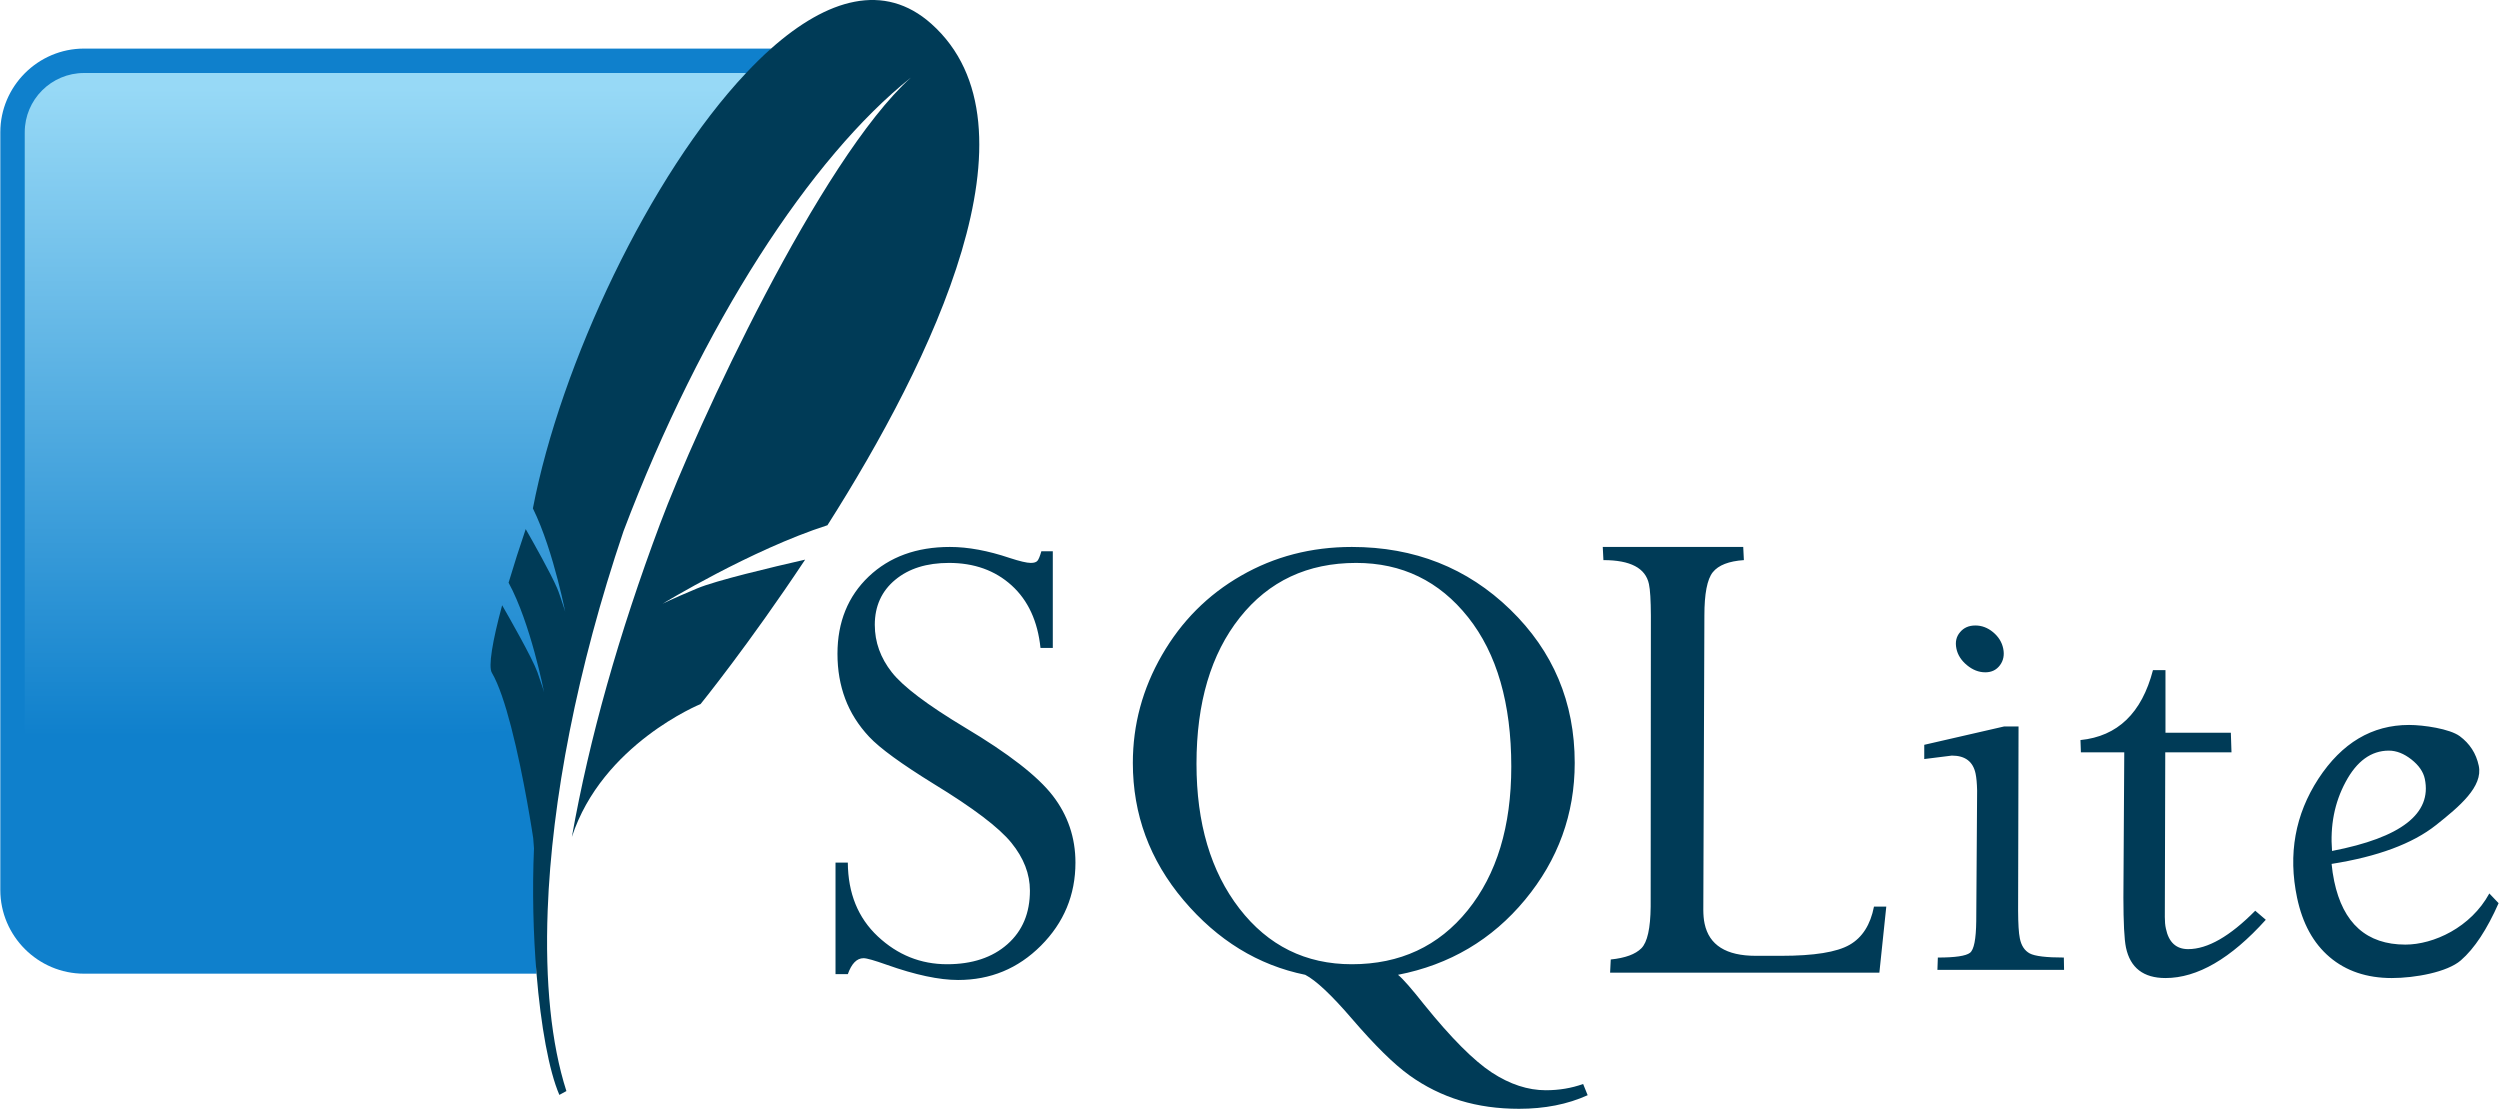
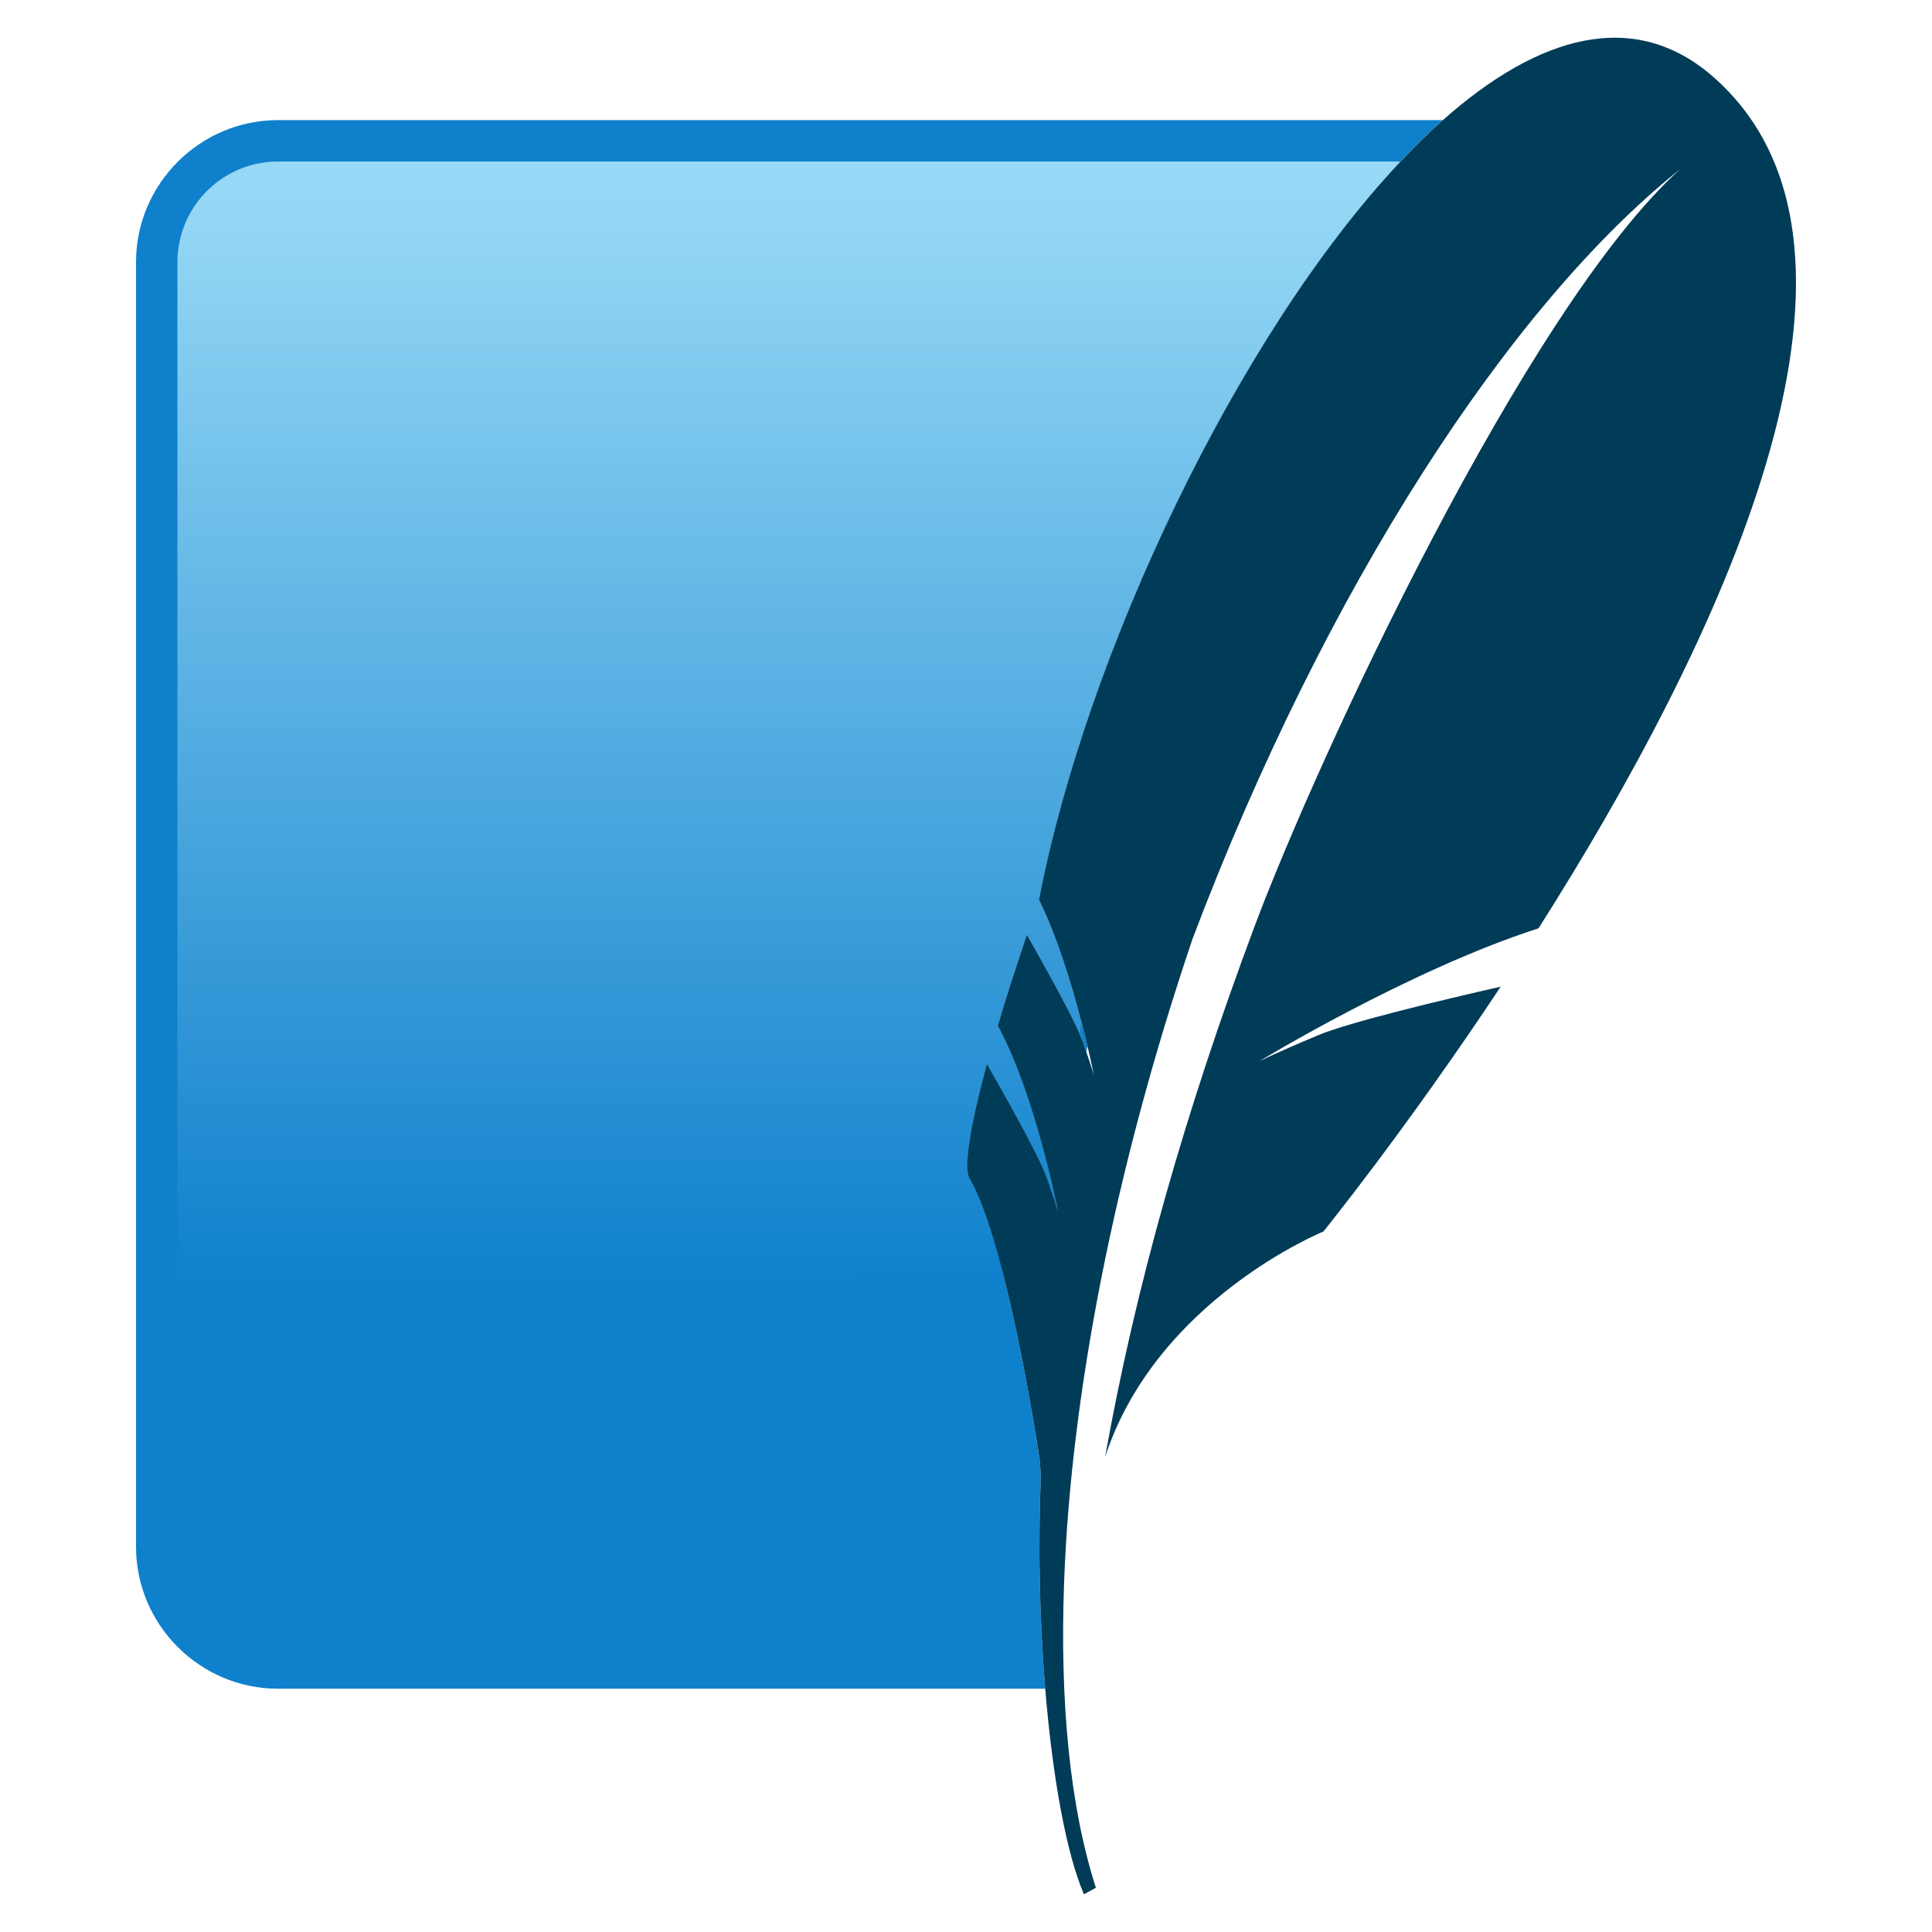
- <svg xmlns="http://www.w3.org/2000/svg" width="2500" height="1113" viewBox="0 0 512 228" preserveAspectRatio="xMidYMid">
-   <defs>
-     <linearGradient x1="57.662%" y1="2.046%" x2="57.662%" y2="94.439%" id="a">
-       <stop stop-color="#97D9F6" offset="0%" />
-       <stop stop-color="#0F80CC" offset="92.024%" />
-       <stop stop-color="#0F80CC" offset="100%" />
+ <svg xmlns="http://www.w3.org/2000/svg" xmlns:xlink="http://www.w3.org/1999/xlink" id="svg2985" version="1.1" width="256" height="256" xml:space="preserve">
+   <defs id="defs2989">
+     <linearGradient x1="0" y1="0" x2="1" y2="0" gradientUnits="userSpaceOnUse" gradientTransform="matrix(-4.02e-6,-91.8907,-91.8907,4.02e-6,85.8809,161.434)" spreadMethod="pad" id="linearGradient3027">
+       <stop style="stop-opacity:1;stop-color:#97d9f6" offset="0" id="stop3029" />
+       <stop style="stop-opacity:1;stop-color:#0f80cc" offset="0.92" id="stop3031" />
+       <stop style="stop-opacity:1;stop-color:#0f80cc" offset="1" id="stop3033" />
    </linearGradient>
+     <linearGradient xlink:href="#linearGradient3027" id="linearGradient5421" gradientUnits="userSpaceOnUse" gradientTransform="matrix(-4.02e-7,-9.18907,-9.18907,4.02e-7,8.58809,16.1434)" spreadMethod="pad" x1="-15.615" y1="-9.108" x2="-6.741" y2="-9.108" />
+     <linearGradient xlink:href="#linearGradient3027" id="linearGradient3003" gradientUnits="userSpaceOnUse" gradientTransform="matrix(-4.02e-7,-9.18907,-9.18907,4.02e-7,8.58809,16.1434)" spreadMethod="pad" x1="-15.615" y1="-9.108" x2="-6.741" y2="-9.108" />
  </defs>
-   <path d="M194.52 112.044c-6.821 0-12.368 2.02-16.62 6.055-4.251 4.04-6.408 9.335-6.408 15.824 0 3.362.535 6.428 1.59 9.237 1.056 2.815 2.699 5.423 4.907 7.78 2.208 2.358 6.628 5.561 13.215 9.635 8.084 4.934 13.373 8.939 15.912 12.066 2.54 3.124 3.801 6.398 3.801 9.812 0 4.57-1.504 8.219-4.597 10.961-3.097 2.744-7.24 4.11-12.375 4.11-5.417 0-10.136-1.909-14.188-5.7-4.052-3.798-6.098-8.821-6.144-15.117h-2.52v22.851h2.52c.77-2.164 1.834-3.27 3.227-3.27.67 0 2.24.461 4.685 1.325 5.949 2.117 10.834 3.138 14.674 3.138 6.617 0 12.266-2.317 16.972-7.027 4.7-4.708 7.072-10.387 7.072-17.017 0-5.14-1.566-9.715-4.64-13.701-3.075-3.992-9.054-8.635-17.99-13.967-7.689-4.62-12.68-8.382-14.983-11.315-2.307-2.929-3.492-6.169-3.492-9.724 0-3.845 1.413-6.934 4.199-9.238 2.786-2.305 6.437-3.447 11.006-3.447 5.14 0 9.426 1.526 12.817 4.597 3.388 3.076 5.347 7.339 5.923 12.817h2.52v-19.8h-2.343c-.287 1.009-.552 1.654-.796 1.944-.237.288-.693.442-1.37.442-.815 0-2.268-.343-4.332-1.017-4.42-1.488-8.495-2.254-12.243-2.254zm82.342 0c-8.311 0-15.857 1.96-22.674 5.879-6.828 3.912-12.233 9.345-16.221 16.265-3.987 6.92-5.967 14.268-5.967 22.1 0 10.52 3.444 19.894 10.387 28.11 6.946 8.21 15.27 13.326 24.928 15.293 2.208 1.15 5.367 4.12 9.503 8.928 4.66 5.425 8.603 9.338 11.845 11.668a35.592 35.592 0 0 0 10.43 5.172c3.7 1.126 7.699 1.68 12.023 1.68 5.237 0 9.925-.911 14.055-2.785l-.928-2.299c-2.397.865-4.954 1.282-7.646 1.282-3.655 0-7.348-1.205-11.05-3.624-3.697-2.426-8.32-7.053-13.834-13.879-2.592-3.27-4.381-5.334-5.393-6.143 10.568-2.064 19.257-7.185 26.034-15.382 6.774-8.192 10.165-17.542 10.165-28.022 0-12.442-4.427-22.9-13.215-31.425-8.796-8.527-19.612-12.818-32.442-12.818zm51.403 0l.133 2.696c5.533 0 8.633 1.63 9.326 4.906.258 1.173.376 3.337.397 6.453l-.044 59.625c-.046 4.453-.68 7.296-1.9 8.53-1.222 1.225-3.287 1.993-6.276 2.298l-.133 2.697h55.16l1.415-13.525h-2.52c-.72 3.684-2.369 6.324-4.994 7.823-2.633 1.51-7.288 2.254-14.011 2.254h-5.216c-6.05 0-9.55-2.187-10.475-6.586-.19-.87-.256-1.803-.265-2.828l.22-60.288c0-4.446.561-7.425 1.725-8.884 1.175-1.453 3.295-2.266 6.364-2.475l-.132-2.696h-28.774zm-50.52 3.27c9.375 0 17.028 3.693 22.94 11.139 5.91 7.449 8.84 17.658 8.84 30.586 0 12.25-2.972 22.058-8.928 29.436-5.957 7.376-13.884 11.05-23.735 11.05-9.464 0-17.139-3.789-23.028-11.403-5.884-7.615-8.795-17.501-8.795-29.658 0-12.492 2.947-22.492 8.884-29.967 5.933-7.466 13.878-11.182 23.823-11.182zm126.852 12.819c-1.346 0-2.371.454-3.138 1.37-.785.912-1.026 2.017-.752 3.359.265 1.302 1 2.442 2.166 3.403 1.16.96 2.411 1.459 3.757 1.459 1.301 0 2.293-.499 3.005-1.459.713-.96.93-2.101.663-3.403-.274-1.342-.983-2.447-2.077-3.36-1.107-.915-2.323-1.37-3.624-1.37zm36.375 9.149c-2.286 8.794-7.241 13.553-14.85 14.32l.088 2.52h8.884l-.177 29.79c.014 5.093.17 8.484.53 10.21.876 4.131 3.574 6.232 8.089 6.232 6.533 0 13.385-3.98 20.552-11.934l-2.165-1.856c-5.175 5.238-9.75 7.867-13.746 7.867-2.456 0-3.978-1.412-4.553-4.199-.157-.677-.22-1.468-.22-2.387l.088-33.723h13.569l-.133-4.023h-13.392v-12.817h-2.564zm52.464 11.226c-7.59 0-13.763 3.685-18.563 11.006-4.775 7.333-6.253 15.458-4.376 24.398 1.105 5.236 3.306 9.294 6.674 12.154 3.363 2.86 7.629 4.288 12.73 4.288 4.748 0 11.36-1.203 14.143-3.625 2.79-2.42 5.36-6.342 7.735-11.712l-1.9-1.99c-3.788 6.968-11.43 10.476-17.194 10.476-7.924 0-12.777-4.348-14.586-12.995a31.614 31.614 0 0 1-.53-3.536c9.427-1.492 16.571-4.135 21.392-7.955 4.818-3.823 9.655-7.875 8.752-12.155-.538-2.544-1.858-4.544-3.89-6.055-2.058-1.511-7.4-2.299-10.387-2.299zm-82.96.31l-16.354 3.757v2.917l5.657-.707c2.74 0 4.353 1.24 4.862 3.712.171.827.28 1.99.31 3.448l-.178 26.74c-.045 3.7-.456 5.851-1.281 6.497-.833.647-3.029.973-6.586.973l-.088 2.519h25.944l-.044-2.52c-3.605 0-5.942-.284-6.983-.84-1.024-.55-1.73-1.555-2.033-3.093-.235-1.108-.338-3.018-.354-5.657l.089-37.746h-2.962zm78.806 4.95c1.579 0 3.104.61 4.64 1.812 1.516 1.198 2.439 2.53 2.741 3.978 1.48 7.11-4.823 12.024-19.006 14.762-.404-5.183.494-9.89 2.785-14.143 2.274-4.25 5.235-6.409 8.84-6.409z" fill="#003B57" />
-   <path d="M157.888 9.952H17.15C7.717 9.952 0 17.67 0 27.102V182.31c0 9.432 7.717 17.15 17.15 17.15h92.693c-1.052-46.122 14.698-135.63 48.045-189.508z" fill="#0F80CC" />
-   <path d="M152.775 14.955H17.15c-6.698 0-12.148 5.449-12.148 12.148v143.883c30.716-11.788 76.817-21.96 108.693-21.498 6.406-33.494 25.232-99.134 39.08-134.533z" fill="url(#a)" />
-   <path d="M190.715 4.872c-9.639-8.595-21.31-5.143-32.827 5.08-1.71 1.518-3.416 3.203-5.113 5.003-19.704 20.903-37.994 59.62-43.676 89.19 2.214 4.489 3.943 10.217 5.081 14.593.292 1.122.555 2.176.766 3.072.5 2.122.769 3.497.769 3.497s-.177-.668-.902-2.77c-.138-.403-.292-.843-.474-1.361a15.78 15.78 0 0 0-.304-.752c-1.285-2.988-4.84-9.294-6.405-12.04a300.723 300.723 0 0 0-3.511 10.983c4.517 8.265 7.27 22.429 7.27 22.429s-.239-.918-1.374-4.122c-1.008-2.833-6.027-11.628-7.216-13.684-2.034 7.509-2.842 12.578-2.113 13.812 1.415 2.391 2.762 6.518 3.946 11.081 2.673 10.28 4.53 22.796 4.53 22.796s.06.83.162 2.106c-.372 8.633-.149 17.584.52 25.674.885 10.71 2.552 19.91 4.677 24.834l1.443-.786c-3.12-9.701-4.388-22.414-3.833-37.076.84-22.41 5.997-49.437 15.526-77.606 16.1-42.523 38.436-76.641 58.879-92.935-18.633 16.828-43.851 71.297-51.4 91.467-8.453 22.588-14.443 43.784-18.053 64.092 6.229-19.039 26.368-27.222 26.368-27.222s9.877-12.182 21.42-29.586c-6.914 1.577-18.268 4.277-22.071 5.875-5.61 2.353-7.121 3.156-7.121 3.156s18.17-11.066 33.76-16.076c21.44-33.768 44.799-81.74 21.276-102.724" fill="#003B57" />
+   <g id="g2993" transform="matrix(1.25,0,0,-1.25,-41.57475,299.7837)">
+     <g id="g2998" transform="matrix(1.551243,0,0,1.551243,-16.32603,-27.71835)">
+       <path d="m 103.096,71.596 c -0.057,0.722 -0.091,1.191 -0.091,1.191 0,0 -2.189,14.758 -4.795,19.162 -0.412,0.698 0.045,3.565 1.195,7.812 0.672,-1.163 3.511,-6.137 4.082,-7.74 0.642,-1.812 0.777,-2.331 0.777,-2.331 0,0 -1.557,8.011 -4.112,12.686 0.56,1.89 1.229,3.979 1.986,6.212 0.968,-1.698 3.285,-5.809 3.795,-7.235 0.103,-0.293 0.19,-0.542 0.268,-0.77 0.025,0.137 0.05,0.274 0.075,0.411 -0.585,2.482 -1.734,6.801 -3.307,9.992 3.49,18.165 15.393,42.445 27.596,53.278 l -79.605,0 c -5.335,0 -9.7,-4.366 -9.7,-9.701 l 0,-87.789 c 0,-5.335 4.365,-9.7 9.7,-9.7 l 52.43,0 c -0.378,4.576 -0.504,9.639 -0.294,14.522" style="fill:#0f80cc;fill-opacity:1;fill-rule:nonzero;stroke:none" id="path3005" />
+       <path d="m 99.406,99.761 c 0.672,-1.163 3.511,-6.137 4.082,-7.74 0.642,-1.812 0.777,-2.331 0.777,-2.331 0,0 -1.557,8.011 -4.112,12.686 0.56,1.89 1.229,3.979 1.986,6.212 0.885,-1.553 2.896,-5.12 3.623,-6.81 0.027,0.319 0.054,0.638 0.082,0.954 -0.644,2.475 -1.622,5.715 -2.874,8.254 3.214,16.725 13.559,38.625 24.704,50.448 l -76.713,0 c -3.788,0 -6.871,-3.082 -6.871,-6.871 l 0,-81.384 c 17.374,6.668 38.323,12.763 56.353,12.502 -0.669,2.581 -1.431,4.915 -2.232,6.268 -0.412,0.698 0.045,3.565 1.195,7.812" style="fill:url(#linearGradient3003);fill-opacity:1;fill-rule:nonzero;stroke:none" id="path3035" />
+       <path d="m 149.133,167.137 c -5.452,4.862 -12.053,2.909 -18.568,-2.873 -0.967,-0.859 -1.932,-1.812 -2.892,-2.83 -11.145,-11.823 -21.49,-33.723 -24.704,-50.448 1.252,-2.539 2.23,-5.779 2.874,-8.254 0.165,-0.635 0.314,-1.231 0.433,-1.738 0.283,-1.2 0.435,-1.978 0.435,-1.978 0,0 -0.1,0.378 -0.51,1.567 -0.078,0.228 -0.165,0.477 -0.268,0.77 -0.044,0.121 -0.105,0.268 -0.172,0.425 -0.727,1.69 -2.738,5.257 -3.623,6.81 -0.757,-2.233 -1.426,-4.322 -1.986,-6.212 2.555,-4.675 4.112,-12.686 4.112,-12.686 0,0 -0.135,0.519 -0.777,2.331 -0.57,1.603 -3.409,6.577 -4.082,7.74 -1.15,-4.247 -1.607,-7.114 -1.195,-7.812 0.8,-1.353 1.562,-3.687 2.232,-6.268 1.512,-5.815 2.563,-12.894 2.563,-12.894 0,0 0.034,-0.469 0.091,-1.191 -0.21,-4.883 -0.084,-9.946 0.294,-14.522 0.501,-6.058 1.444,-11.262 2.646,-14.047 l 0.816,0.445 c -1.765,5.487 -2.482,12.678 -2.168,20.971 0.475,12.676 3.392,27.963 8.782,43.896 9.106,24.052 21.74,43.35 33.303,52.566 -10.539,-9.518 -24.803,-40.327 -29.073,-51.736 -4.781,-12.776 -8.169,-24.765 -10.211,-36.252 3.523,10.769 14.914,15.398 14.914,15.398 0,0 5.587,6.89 12.116,16.734 -3.911,-0.892 -10.333,-2.419 -12.484,-3.323 -3.173,-1.331 -4.028,-1.785 -4.028,-1.785 0,0 10.278,6.259 19.096,9.093 12.127,19.1 25.339,46.234 12.034,58.103" style="fill:#003b57;fill-opacity:1;fill-rule:nonzero;stroke:none" id="path3045" />
+     </g>
+   </g>
</svg>
